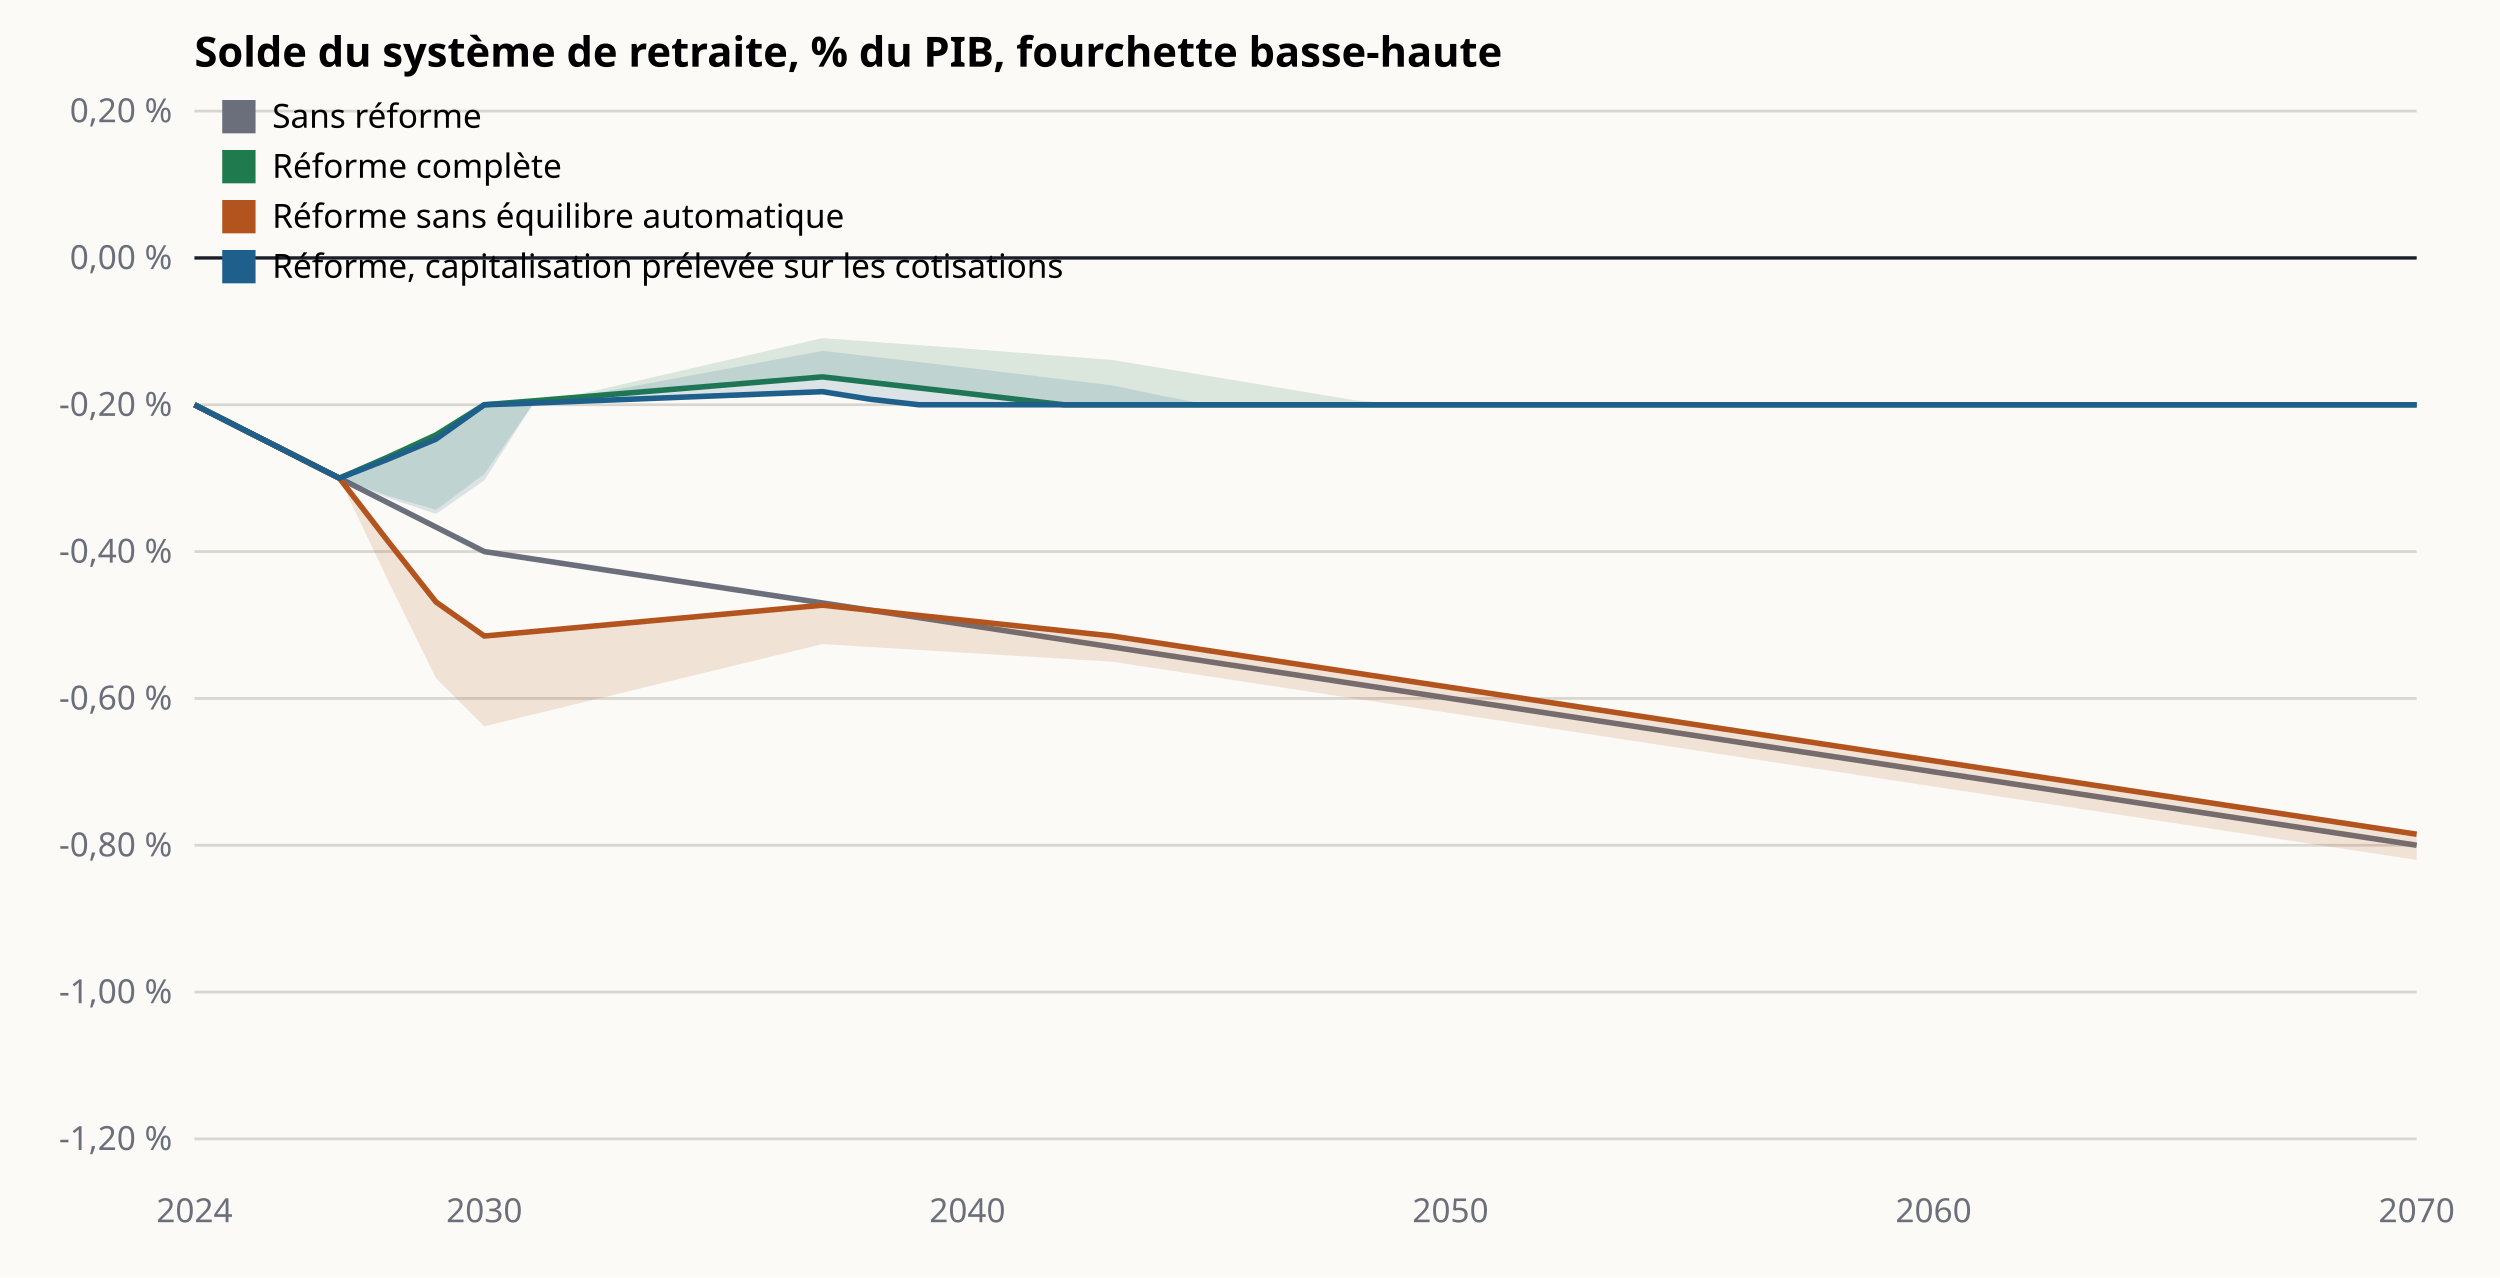
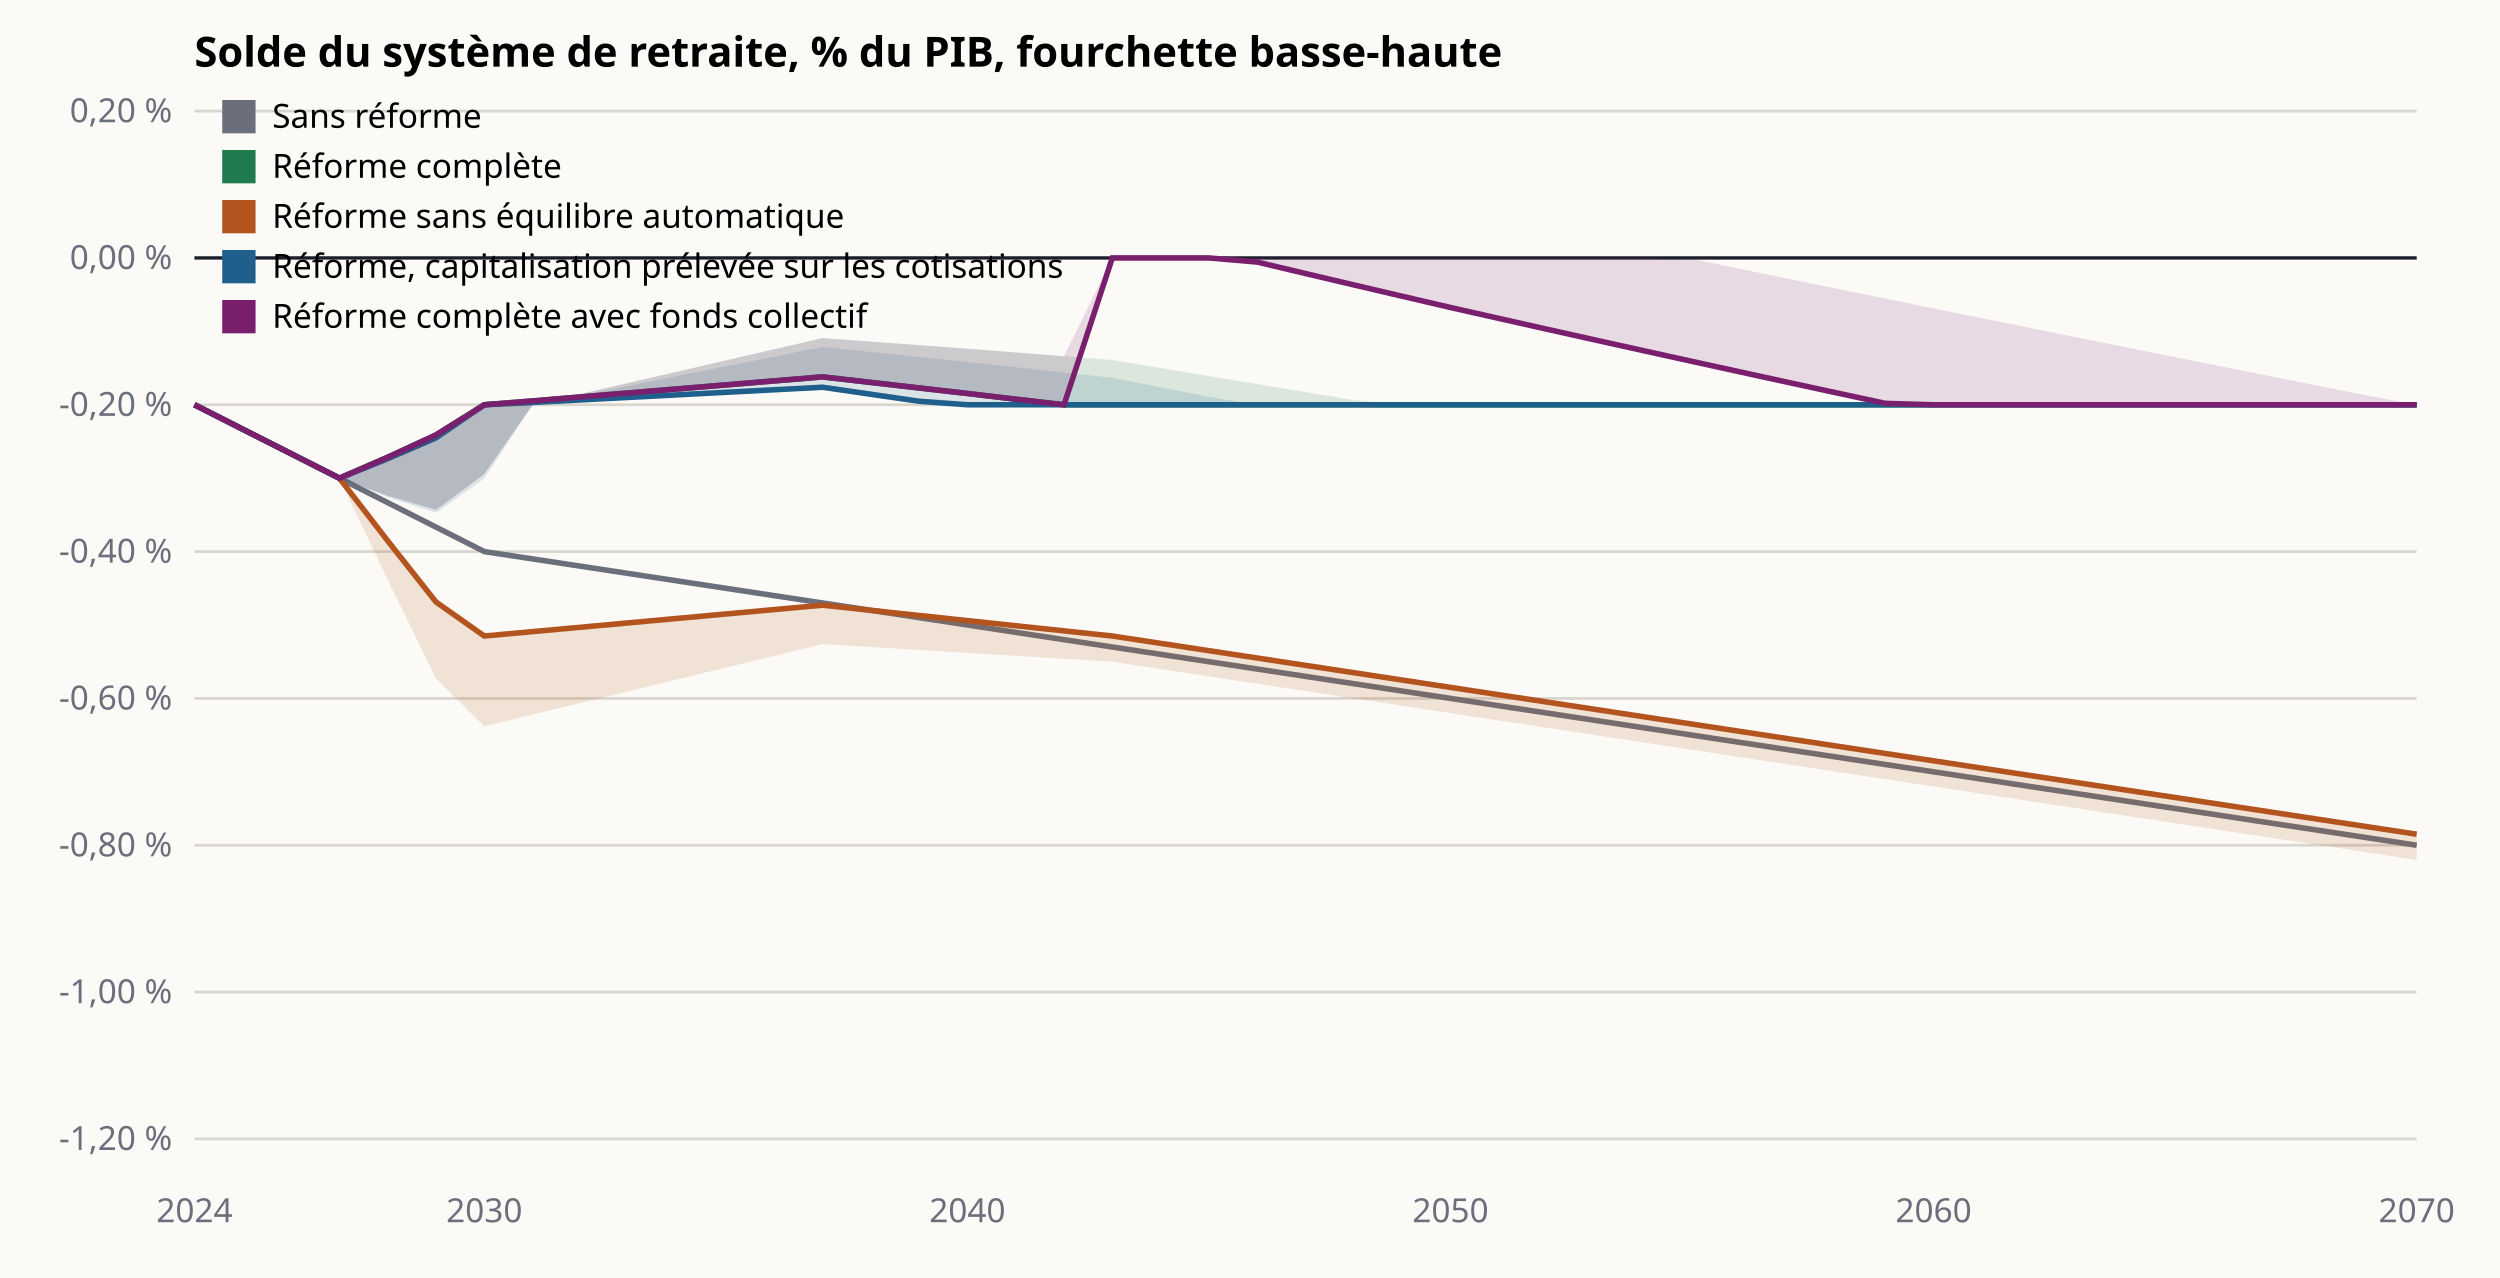
<svg xmlns="http://www.w3.org/2000/svg" viewBox="0 0 900 460" font-family="system-ui, sans-serif" font-size="12">
  <rect width="900" height="460" fill="#fbfaf7" />
  <text x="70" y="24" font-size="15" font-weight="600">Solde du système de retraite, % du PIB, fourchette basse-haute</text>
  <line x1="70" x2="870" y1="410" y2="410" stroke="#d9d6cf" />
  <text x="62" y="414" text-anchor="end" fill="#6b6f7b">-1,20 %</text>
  <line x1="70" x2="870" y1="357.143" y2="357.143" stroke="#d9d6cf" />
  <text x="62" y="361.143" text-anchor="end" fill="#6b6f7b">-1,00 %</text>
  <line x1="70" x2="870" y1="304.286" y2="304.286" stroke="#d9d6cf" />
  <text x="62" y="308.286" text-anchor="end" fill="#6b6f7b">-0,80 %</text>
  <line x1="70" x2="870" y1="251.429" y2="251.429" stroke="#d9d6cf" />
  <text x="62" y="255.429" text-anchor="end" fill="#6b6f7b">-0,60 %</text>
  <line x1="70" x2="870" y1="198.571" y2="198.571" stroke="#d9d6cf" />
  <text x="62" y="202.571" text-anchor="end" fill="#6b6f7b">-0,40 %</text>
  <line x1="70" x2="870" y1="145.714" y2="145.714" stroke="#d9d6cf" />
  <text x="62" y="149.714" text-anchor="end" fill="#6b6f7b">-0,20 %</text>
  <line x1="70" x2="870" y1="92.857" y2="92.857" stroke="#d9d6cf" />
  <text x="62" y="96.857" text-anchor="end" fill="#6b6f7b">0,00 %</text>
  <line x1="70" x2="870" y1="40" y2="40" stroke="#d9d6cf" />
  <text x="62" y="44" text-anchor="end" fill="#6b6f7b">0,20 %</text>
  <text x="70" y="440" text-anchor="middle" fill="#6b6f7b">2024</text>
  <text x="174.348" y="440" text-anchor="middle" fill="#6b6f7b">2030</text>
  <text x="348.261" y="440" text-anchor="middle" fill="#6b6f7b">2040</text>
  <text x="522.174" y="440" text-anchor="middle" fill="#6b6f7b">2050</text>
  <text x="696.087" y="440" text-anchor="middle" fill="#6b6f7b">2060</text>
  <text x="870" y="440" text-anchor="middle" fill="#6b6f7b">2070</text>
  <line x1="70" x2="870" y1="92.857" y2="92.857" stroke="#1b1f2a" stroke-width="1.2" />
  <polygon points="70,145.714 87.391,154.524 104.783,163.333 122.174,172.143 139.565,180.952 156.957,189.762 174.348,198.571 191.739,201.214 209.13,203.857 226.522,206.5 243.913,209.143 261.304,211.786 278.696,214.429 296.087,217.071 313.478,219.714 330.87,222.357 348.261,225 365.652,227.643 383.043,230.286 400.435,232.929 417.826,235.571 435.217,238.214 452.609,240.857 470,243.5 487.391,246.143 504.783,248.786 522.174,251.429 539.565,254.071 556.957,256.714 574.348,259.357 591.739,262 609.13,264.643 626.522,267.286 643.913,269.929 661.304,272.571 678.696,275.214 696.087,277.857 713.478,280.5 730.87,283.143 748.261,285.786 765.652,288.429 783.043,291.071 800.435,293.714 817.826,296.357 835.217,299 852.609,301.643 870,304.286 870,304.286 852.609,301.643 835.217,299 817.826,296.357 800.435,293.714 783.043,291.071 765.652,288.429 748.261,285.786 730.87,283.143 713.478,280.5 696.087,277.857 678.696,275.214 661.304,272.571 643.913,269.929 626.522,267.286 609.13,264.643 591.739,262 574.348,259.357 556.957,256.714 539.565,254.071 522.174,251.429 504.783,248.786 487.391,246.143 470,243.5 452.609,240.857 435.217,238.214 417.826,235.571 400.435,232.929 383.043,230.286 365.652,227.643 348.261,225 330.87,222.357 313.478,219.714 296.087,217.071 278.696,214.429 261.304,211.786 243.913,209.143 226.522,206.5 209.13,203.857 191.739,201.214 174.348,198.571 156.957,189.762 139.565,180.952 122.174,172.143 104.783,163.333 87.391,154.524 70,145.714" fill="#6b6f7b" opacity="0.15" />
  <polyline points="70,145.714 87.391,154.524 104.783,163.333 122.174,172.143 139.565,180.952 156.957,189.762 174.348,198.571 191.739,201.214 209.13,203.857 226.522,206.5 243.913,209.143 261.304,211.786 278.696,214.429 296.087,217.071 313.478,219.714 330.87,222.357 348.261,225 365.652,227.643 383.043,230.286 400.435,232.929 417.826,235.571 435.217,238.214 452.609,240.857 470,243.5 487.391,246.143 504.783,248.786 522.174,251.429 539.565,254.071 556.957,256.714 574.348,259.357 591.739,262 609.13,264.643 626.522,267.286 643.913,269.929 661.304,272.571 678.696,275.214 696.087,277.857 713.478,280.5 730.87,283.143 748.261,285.786 765.652,288.429 783.043,291.071 800.435,293.714 817.826,296.357 835.217,299 852.609,301.643 870,304.286" fill="none" stroke="#6b6f7b" stroke-width="2" />
  <rect x="80" y="36" width="12" height="12" fill="#6b6f7b" />
  <text x="98" y="46">Sans réforme</text>
  <polygon points="70,145.714 87.391,154.524 104.783,163.333 122.174,172.143 139.565,178.469 156.957,183.529 174.348,170.653 191.739,145.714 209.13,141.795 226.522,137.78 243.913,133.765 261.304,129.75 278.696,125.735 296.087,121.72 313.478,122.99 330.87,124.261 348.261,125.531 365.652,126.884 383.043,128.237 400.435,129.59 417.826,132.479 435.217,135.368 452.609,138.257 470,141.146 487.391,144.035 504.783,145.714 522.174,145.714 539.565,145.714 556.957,145.714 574.348,145.714 591.739,145.714 609.13,145.714 626.522,145.714 643.913,145.714 661.304,145.714 678.696,145.714 696.087,145.714 713.478,145.714 730.87,145.714 748.261,145.714 765.652,145.714 783.043,145.714 800.435,145.714 817.826,145.714 835.217,145.714 852.609,145.714 870,145.714 870,145.714 852.609,145.714 835.217,145.714 817.826,145.714 800.435,145.714 783.043,145.714 765.652,145.714 748.261,145.714 730.87,145.714 713.478,145.714 696.087,145.714 678.696,145.714 661.304,145.714 643.913,145.714 626.522,145.714 609.13,145.714 591.739,145.714 574.348,145.714 556.957,145.714 539.565,145.714 522.174,145.714 504.783,145.714 487.391,145.714 470,145.714 452.609,145.714 435.217,145.714 417.826,145.714 400.435,145.714 383.043,145.714 365.652,143.71 348.261,141.656 330.87,139.664 313.478,137.672 296.087,135.68 278.696,137.123 261.304,138.567 243.913,140.01 226.522,141.454 209.13,142.897 191.739,144.341 174.348,145.714 156.957,156.571 139.565,164.597 122.174,172.143 104.783,163.333 87.391,154.524 70,145.714" fill="#1f7a4d" opacity="0.15" />
  <polyline points="70,145.714 87.391,154.524 104.783,163.333 122.174,172.143 139.565,164.597 156.957,156.571 174.348,145.714 191.739,144.341 209.13,142.897 226.522,141.454 243.913,140.01 261.304,138.567 278.696,137.123 296.087,135.68 313.478,137.672 330.87,139.664 348.261,141.656 365.652,143.71 383.043,145.714 400.435,145.714 417.826,145.714 435.217,145.714 452.609,145.714 470,145.714 487.391,145.714 504.783,145.714 522.174,145.714 539.565,145.714 556.957,145.714 574.348,145.714 591.739,145.714 609.13,145.714 626.522,145.714 643.913,145.714 661.304,145.714 678.696,145.714 696.087,145.714 713.478,145.714 730.87,145.714 748.261,145.714 765.652,145.714 783.043,145.714 800.435,145.714 817.826,145.714 835.217,145.714 852.609,145.714 870,145.714" fill="none" stroke="#1f7a4d" stroke-width="2" />
  <rect x="80" y="54" width="12" height="12" fill="#1f7a4d" />
  <text x="98" y="64">Réforme complète</text>
  <polygon points="70,145.714 87.391,154.524 104.783,163.333 122.174,172.143 139.565,208.702 156.957,244.205 174.348,261.471 191.739,257.243 209.13,253.014 226.522,248.786 243.913,244.557 261.304,240.329 278.696,236.1 296.087,231.871 313.478,232.929 330.87,233.986 348.261,235.043 365.652,236.1 383.043,237.157 400.435,238.214 417.826,240.857 435.217,243.5 452.609,246.143 470,248.786 487.391,251.429 504.783,254.071 522.174,256.714 539.565,259.357 556.957,262 574.348,264.643 591.739,267.286 609.13,269.929 626.522,272.571 643.913,275.214 661.304,277.857 678.696,280.5 696.087,283.143 713.478,285.786 730.87,288.429 748.261,291.071 765.652,293.714 783.043,296.357 800.435,299 817.826,301.643 835.217,304.286 852.609,306.929 870,309.571 870,300.321 852.609,297.679 835.217,295.036 817.826,292.393 800.435,289.75 783.043,287.107 765.652,284.464 748.261,281.821 730.87,279.179 713.478,276.536 696.087,273.893 678.696,271.25 661.304,268.607 643.913,265.964 626.522,263.321 609.13,260.679 591.739,258.036 574.348,255.393 556.957,252.75 539.565,250.107 522.174,247.464 504.783,244.821 487.391,242.179 470,239.536 452.609,236.893 435.217,234.25 417.826,231.607 400.435,228.964 383.043,227.114 365.652,225.264 348.261,223.414 330.87,221.564 313.478,219.714 296.087,217.864 278.696,219.45 261.304,221.036 243.913,222.621 226.522,224.207 209.13,225.793 191.739,227.379 174.348,228.964 156.957,216.719 139.565,194.695 122.174,172.143 104.783,163.333 87.391,154.524 70,145.714" fill="#b3541e" opacity="0.15" />
  <polyline points="70,145.714 87.391,154.524 104.783,163.333 122.174,172.143 139.565,194.695 156.957,216.719 174.348,228.964 191.739,227.379 209.13,225.793 226.522,224.207 243.913,222.621 261.304,221.036 278.696,219.45 296.087,217.864 313.478,219.714 330.87,221.564 348.261,223.414 365.652,225.264 383.043,227.114 400.435,228.964 417.826,231.607 435.217,234.25 452.609,236.893 470,239.536 487.391,242.179 504.783,244.821 522.174,247.464 539.565,250.107 556.957,252.75 574.348,255.393 591.739,258.036 609.13,260.679 626.522,263.321 643.913,265.964 661.304,268.607 678.696,271.25 696.087,273.893 713.478,276.536 730.87,279.179 748.261,281.821 765.652,284.464 783.043,287.107 800.435,289.75 817.826,292.393 835.217,295.036 852.609,297.679 870,300.321" fill="none" stroke="#b3541e" stroke-width="2" />
  <rect x="80" y="72" width="12" height="12" fill="#b3541e" />
  <text x="98" y="82">Réforme sans équilibre automatique</text>
-   <polygon points="70,145.714 87.391,154.524 104.783,163.333 122.174,172.143 139.565,179.224 156.957,185.039 174.348,172.918 191.739,145.714 209.13,142.57 226.522,139.315 243.913,136.061 261.304,132.807 278.696,129.553 296.087,126.299 313.478,128.33 330.87,130.361 348.261,132.393 365.652,134.509 383.043,136.625 400.435,138.74 417.826,142.391 435.217,145.714 452.609,145.714 470,145.714 487.391,145.714 504.783,145.714 522.174,145.714 539.565,145.714 556.957,145.714 574.348,145.714 591.739,145.714 609.13,145.714 626.522,145.714 643.913,145.714 661.304,145.714 678.696,145.714 696.087,145.714 713.478,145.714 730.87,145.714 748.261,145.714 765.652,145.714 783.043,145.714 800.435,145.714 817.826,145.714 835.217,145.714 852.609,145.714 870,145.714 870,145.714 852.609,145.714 835.217,145.714 817.826,145.714 800.435,145.714 783.043,145.714 765.652,145.714 748.261,145.714 730.87,145.714 713.478,145.714 696.087,145.714 678.696,145.714 661.304,145.714 643.913,145.714 626.522,145.714 609.13,145.714 591.739,145.714 574.348,145.714 556.957,145.714 539.565,145.714 522.174,145.714 504.783,145.714 487.391,145.714 470,145.714 452.609,145.714 435.217,145.714 417.826,145.714 400.435,145.714 383.043,145.714 365.652,145.714 348.261,145.714 330.87,145.714 313.478,143.751 296.087,140.999 278.696,141.684 261.304,142.369 243.913,143.053 226.522,143.738 209.13,144.422 191.739,145.107 174.348,145.714 156.957,158.081 139.565,165.352 122.174,172.143 104.783,163.333 87.391,154.524 70,145.714" fill="#1f5f8b" opacity="0.15" />
-   <polyline points="70,145.714 87.391,154.524 104.783,163.333 122.174,172.143 139.565,165.352 156.957,158.081 174.348,145.714 191.739,145.107 209.13,144.422 226.522,143.738 243.913,143.053 261.304,142.369 278.696,141.684 296.087,140.999 313.478,143.751 330.87,145.714 348.261,145.714 365.652,145.714 383.043,145.714 400.435,145.714 417.826,145.714 435.217,145.714 452.609,145.714 470,145.714 487.391,145.714 504.783,145.714 522.174,145.714 539.565,145.714 556.957,145.714 574.348,145.714 591.739,145.714 609.13,145.714 626.522,145.714 643.913,145.714 661.304,145.714 678.696,145.714 696.087,145.714 713.478,145.714 730.87,145.714 748.261,145.714 765.652,145.714 783.043,145.714 800.435,145.714 817.826,145.714 835.217,145.714 852.609,145.714 870,145.714" fill="none" stroke="#1f5f8b" stroke-width="2" />
+   <polygon points="70,145.714 87.391,154.524 104.783,163.333 122.174,172.143 139.565,178.998 156.957,184.586 174.348,172.239 191.739,145.714 209.13,142.337 226.522,138.855 243.913,135.372 261.304,131.89 278.696,128.407 296.087,124.925 313.478,126.728 330.87,128.531 348.261,130.334 365.652,132.221 383.043,134.108 400.435,135.995 417.826,139.418 435.217,142.84 452.609,145.714 470,145.714 487.391,145.714 504.783,145.714 522.174,145.714 539.565,145.714 556.957,145.714 574.348,145.714 591.739,145.714 609.13,145.714 626.522,145.714 643.913,145.714 661.304,145.714 678.696,145.714 696.087,145.714 713.478,145.714 730.87,145.714 748.261,145.714 765.652,145.714 783.043,145.714 800.435,145.714 817.826,145.714 835.217,145.714 852.609,145.714 870,145.714 870,145.714 852.609,145.714 835.217,145.714 817.826,145.714 800.435,145.714 783.043,145.714 765.652,145.714 748.261,145.714 730.87,145.714 713.478,145.714 696.087,145.714 678.696,145.714 661.304,145.714 643.913,145.714 626.522,145.714 609.13,145.714 591.739,145.714 574.348,145.714 556.957,145.714 539.565,145.714 522.174,145.714 504.783,145.714 487.391,145.714 470,145.714 452.609,145.714 435.217,145.714 417.826,145.714 400.435,145.714 383.043,145.714 365.652,145.714 348.261,145.714 330.87,144.451 313.478,141.927 296.087,139.404 278.696,140.316 261.304,141.228 243.913,142.14 226.522,143.053 209.13,143.965 191.739,144.877 174.348,145.714 156.957,157.628 139.565,165.125 122.174,172.143 104.783,163.333 87.391,154.524 70,145.714" fill="#1f5f8b" opacity="0.15" />
+   <polyline points="70,145.714 87.391,154.524 104.783,163.333 122.174,172.143 139.565,165.125 156.957,157.628 174.348,145.714 191.739,144.877 209.13,143.965 226.522,143.053 243.913,142.14 261.304,141.228 278.696,140.316 296.087,139.404 313.478,141.927 330.87,144.451 348.261,145.714 365.652,145.714 383.043,145.714 400.435,145.714 417.826,145.714 435.217,145.714 452.609,145.714 470,145.714 487.391,145.714 504.783,145.714 522.174,145.714 539.565,145.714 556.957,145.714 574.348,145.714 591.739,145.714 609.13,145.714 626.522,145.714 643.913,145.714 661.304,145.714 678.696,145.714 696.087,145.714 713.478,145.714 730.87,145.714 748.261,145.714 765.652,145.714 783.043,145.714 800.435,145.714 817.826,145.714 835.217,145.714 852.609,145.714 870,145.714" fill="none" stroke="#1f5f8b" stroke-width="2" />
  <rect x="80" y="90" width="12" height="12" fill="#1f5f8b" />
  <text x="98" y="100">Réforme, capitalisation prélevée sur les cotisations</text>
+   <polygon points="70,145.714 87.391,154.524 104.783,163.333 122.174,172.143 139.565,178.469 156.957,183.529 174.348,170.653 191.739,145.714 209.13,141.795 226.522,137.78 243.913,133.765 261.304,129.75 278.696,125.735 296.087,121.72 313.478,122.99 330.87,124.261 348.261,125.531 365.652,126.884 383.043,128.237 400.435,92.857 417.826,92.857 435.217,92.857 452.609,92.857 470,92.857 487.391,92.857 504.783,92.857 522.174,92.857 539.565,92.857 556.957,92.857 574.348,92.857 591.739,92.857 609.13,93.252 626.522,96.826 643.913,100.391 661.304,103.947 678.696,107.494 696.087,111.032 713.478,114.561 730.87,118.082 748.261,121.593 765.652,125.097 783.043,128.591 800.435,132.077 817.826,135.555 835.217,139.025 852.609,142.487 870,145.714 870,145.714 852.609,145.714 835.217,145.714 817.826,145.714 800.435,145.714 783.043,145.714 765.652,145.714 748.261,145.714 730.87,145.714 713.478,145.714 696.087,145.714 678.696,145.204 661.304,141.461 643.913,137.696 626.522,133.909 609.13,130.1 591.739,126.268 574.348,122.412 556.957,118.532 539.565,114.628 522.174,110.699 504.783,106.651 487.391,102.577 470,98.477 452.609,94.349 435.217,92.857 417.826,92.857 400.435,92.857 383.043,145.714 365.652,143.71 348.261,141.656 330.87,139.664 313.478,137.672 296.087,135.68 278.696,137.123 261.304,138.567 243.913,140.01 226.522,141.454 209.13,142.897 191.739,144.341 174.348,145.714 156.957,156.571 139.565,164.597 122.174,172.143 104.783,163.333 87.391,154.524 70,145.714" fill="#7a1f6e" opacity="0.15" />
+   <polyline points="70,145.714 87.391,154.524 104.783,163.333 122.174,172.143 139.565,164.597 156.957,156.571 174.348,145.714 191.739,144.341 209.13,142.897 226.522,141.454 243.913,140.01 261.304,138.567 278.696,137.123 296.087,135.68 313.478,137.672 330.87,139.664 348.261,141.656 365.652,143.71 383.043,145.714 400.435,92.857 417.826,92.857 435.217,92.857 452.609,94.349 470,98.477 487.391,102.577 504.783,106.651 522.174,110.699 539.565,114.628 556.957,118.532 574.348,122.412 591.739,126.268 609.13,130.1 626.522,133.909 643.913,137.696 661.304,141.461 678.696,145.204 696.087,145.714 713.478,145.714 730.87,145.714 748.261,145.714 765.652,145.714 783.043,145.714 800.435,145.714 817.826,145.714 835.217,145.714 852.609,145.714 870,145.714" fill="none" stroke="#7a1f6e" stroke-width="2" />
+   <rect x="80" y="108" width="12" height="12" fill="#7a1f6e" />
+   <text x="98" y="118">Réforme complète avec fonds collectif</text>
</svg>
